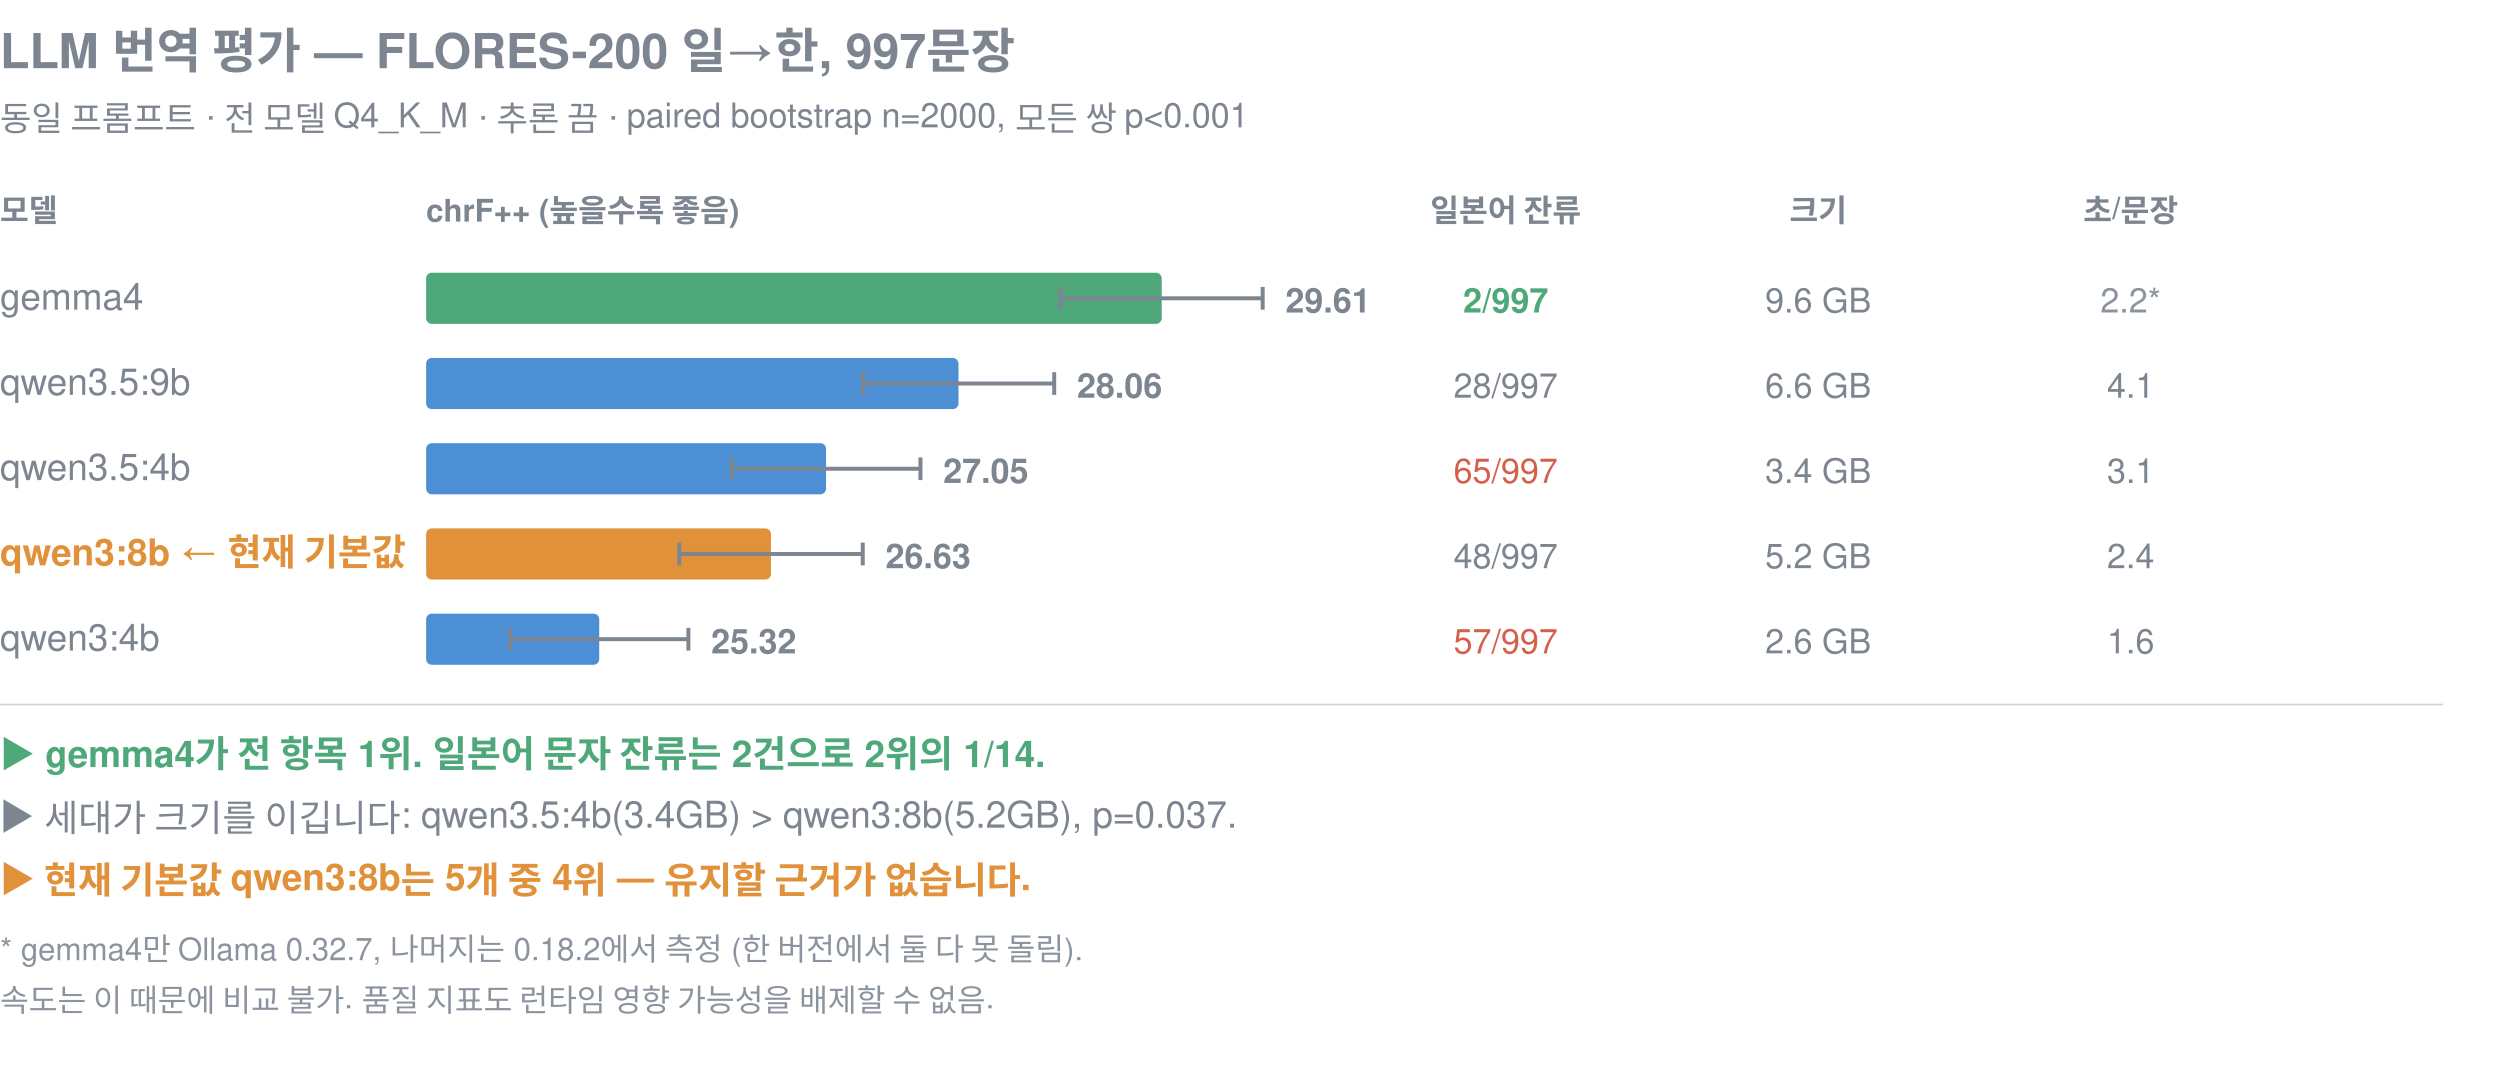
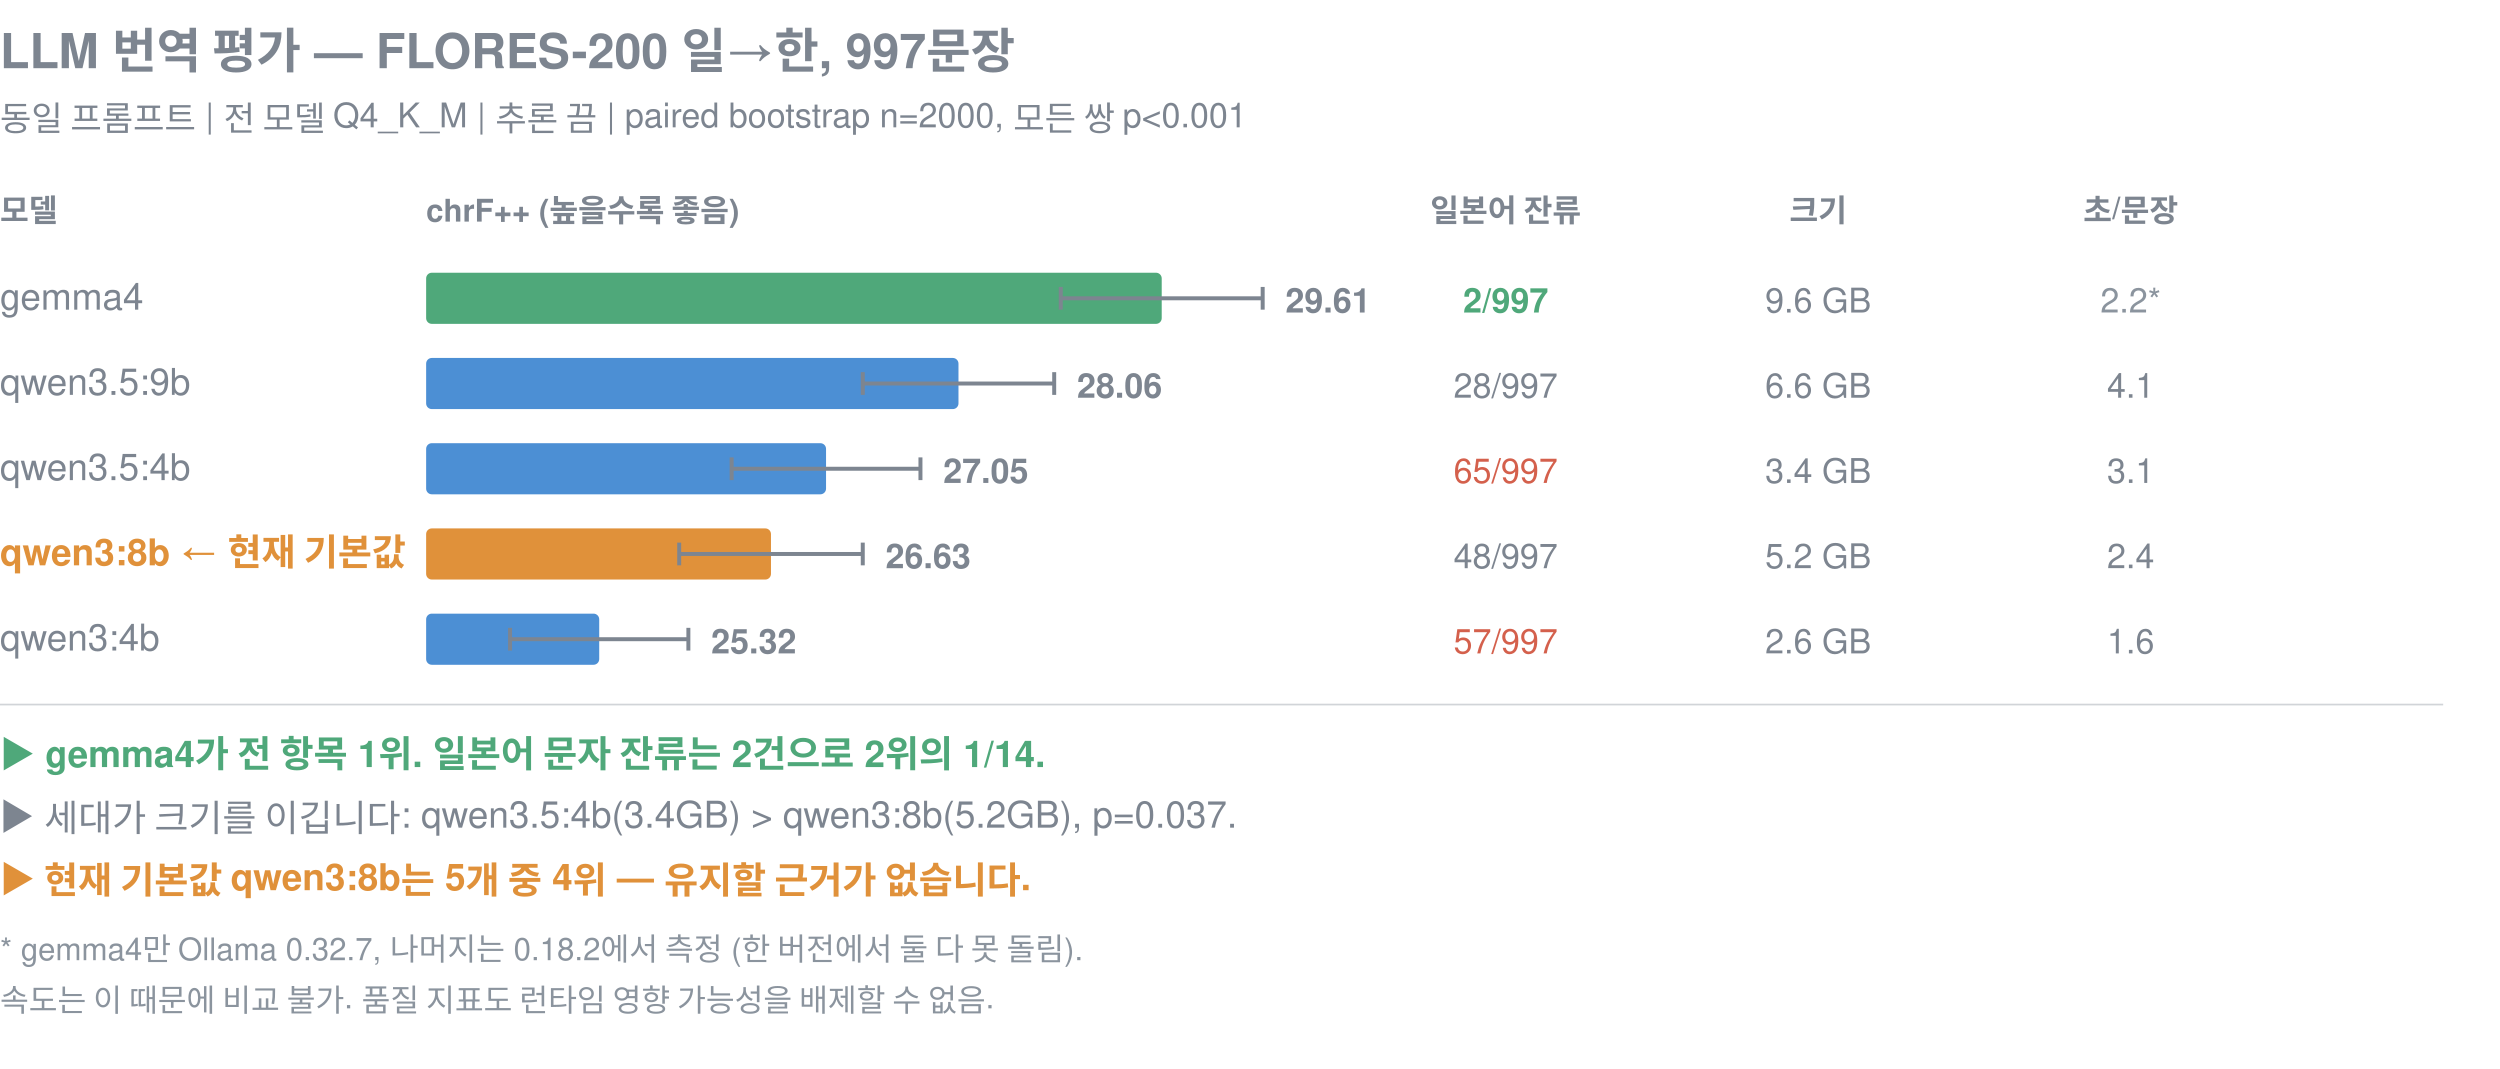
<svg xmlns="http://www.w3.org/2000/svg" width="880" height="376" viewBox="0 0 880 376" font-family="-apple-system,BlinkMacSystemFont,Segoe UI,Helvetica,Arial,sans-serif">
  <text x="0" y="24" font-size="17" fill="#7d8590" text-anchor="start" font-weight="600">LLM 번역 평가 — FLORES-200 일→한, 997문장</text>
-   <text x="0" y="46" font-size="12" fill="#7d8590" text-anchor="start" font-weight="normal">동일 프롬프트 · 전 모델 Q4_K_M · 추론 끔 · paired bootstrap n=2000, 모든 쌍 p&lt;0.001</text>
+   <text x="0" y="46" font-size="12" fill="#7d8590" text-anchor="start" font-weight="normal">동일 프롬프트 | 전 모델 Q4_K_M | 추론 끔 | paired bootstrap n=2000, 모든 쌍 p&lt;0.001</text>
  <text x="0" y="78" font-size="11" fill="#7d8590" text-anchor="start" font-weight="600">모델</text>
  <text x="150" y="78" font-size="11" fill="#7d8590" text-anchor="start" font-weight="600">chrF++ (높을수록 좋음)</text>
  <text x="530" y="78" font-size="11" fill="#7d8590" text-anchor="middle" font-weight="600">일본어 잔류</text>
  <text x="640" y="78" font-size="11" fill="#7d8590" text-anchor="middle" font-weight="600">크기</text>
  <text x="750" y="78" font-size="11" fill="#7d8590" text-anchor="middle" font-weight="600">초/문장</text>
  <text x="0" y="109" font-size="13" fill="#7d8590" text-anchor="start" font-weight="normal">gemma4</text>
  <rect x="150" y="96" width="258.923" height="18" fill="#4fa87a" rx="2" />
  <line x1="373.385" y1="105" x2="444.462" y2="105" stroke="#7d8590" stroke-width="1.4" />
  <line x1="373.385" y1="101" x2="373.385" y2="109" stroke="#7d8590" stroke-width="1.4" />
  <line x1="444.462" y1="101" x2="444.462" y2="109" stroke="#7d8590" stroke-width="1.4" />
  <text x="452.462" y="110" font-size="12" fill="#7d8590" text-anchor="start" font-weight="600">29.61</text>
  <text x="530" y="110" font-size="12" fill="#4fa87a" text-anchor="middle" font-weight="600">2/997</text>
  <text x="640" y="110" font-size="12" fill="#7d8590" text-anchor="middle" font-weight="normal">9.6 GB</text>
  <text x="750" y="110" font-size="12" fill="#8b949e" text-anchor="middle" font-weight="normal">2.2*</text>
  <text x="0" y="139" font-size="13" fill="#7d8590" text-anchor="start" font-weight="normal">qwen3.5:9b</text>
  <rect x="150" y="126" width="187.385" height="18" fill="#4c8fd4" rx="2" />
  <line x1="303.692" y1="135" x2="371.077" y2="135" stroke="#7d8590" stroke-width="1.4" />
  <line x1="303.692" y1="131" x2="303.692" y2="139" stroke="#7d8590" stroke-width="1.4" />
  <line x1="371.077" y1="131" x2="371.077" y2="139" stroke="#7d8590" stroke-width="1.4" />
  <text x="379.077" y="140" font-size="12" fill="#7d8590" text-anchor="start" font-weight="600">28.06</text>
  <text x="530" y="140" font-size="12" fill="#7d8590" text-anchor="middle" font-weight="normal">28/997</text>
  <text x="640" y="140" font-size="12" fill="#7d8590" text-anchor="middle" font-weight="normal">6.6 GB</text>
  <text x="750" y="140" font-size="12" fill="#7d8590" text-anchor="middle" font-weight="normal">4.1</text>
  <text x="0" y="169" font-size="13" fill="#7d8590" text-anchor="start" font-weight="normal">qwen3.5:4b</text>
  <rect x="150" y="156" width="140.769" height="18" fill="#4c8fd4" rx="2" />
  <line x1="257.538" y1="165" x2="324" y2="165" stroke="#7d8590" stroke-width="1.4" />
  <line x1="257.538" y1="161" x2="257.538" y2="169" stroke="#7d8590" stroke-width="1.4" />
  <line x1="324" y1="161" x2="324" y2="169" stroke="#7d8590" stroke-width="1.4" />
  <text x="332" y="170" font-size="12" fill="#7d8590" text-anchor="start" font-weight="600">27.05</text>
  <text x="530" y="170" font-size="12" fill="#d4604c" text-anchor="middle" font-weight="normal">65/997</text>
  <text x="640" y="170" font-size="12" fill="#7d8590" text-anchor="middle" font-weight="normal">3.4 GB</text>
  <text x="750" y="170" font-size="12" fill="#7d8590" text-anchor="middle" font-weight="normal">3.1</text>
  <text x="0" y="199" font-size="13" fill="#e0913a" text-anchor="start" font-weight="600">qwen3:8b  ← 현재 기본값</text>
  <rect x="150" y="186" width="121.385" height="18" fill="#e0913a" rx="2" />
  <line x1="239.077" y1="195" x2="303.692" y2="195" stroke="#7d8590" stroke-width="1.4" />
  <line x1="239.077" y1="191" x2="239.077" y2="199" stroke="#7d8590" stroke-width="1.4" />
  <line x1="303.692" y1="191" x2="303.692" y2="199" stroke="#7d8590" stroke-width="1.4" />
  <text x="311.692" y="200" font-size="12" fill="#7d8590" text-anchor="start" font-weight="600">26.63</text>
  <text x="530" y="200" font-size="12" fill="#7d8590" text-anchor="middle" font-weight="normal">48/997</text>
  <text x="640" y="200" font-size="12" fill="#7d8590" text-anchor="middle" font-weight="normal">5.2 GB</text>
  <text x="750" y="200" font-size="12" fill="#7d8590" text-anchor="middle" font-weight="normal">2.4</text>
  <text x="0" y="229" font-size="13" fill="#7d8590" text-anchor="start" font-weight="normal">qwen3:4b</text>
  <rect x="150" y="216" width="60.923" height="18" fill="#4c8fd4" rx="2" />
  <line x1="179.538" y1="225" x2="242.308" y2="225" stroke="#7d8590" stroke-width="1.4" />
  <line x1="179.538" y1="221" x2="179.538" y2="229" stroke="#7d8590" stroke-width="1.4" />
  <line x1="242.308" y1="221" x2="242.308" y2="229" stroke="#7d8590" stroke-width="1.4" />
  <text x="250.308" y="230" font-size="12" fill="#7d8590" text-anchor="start" font-weight="600">25.32</text>
  <text x="530" y="230" font-size="12" fill="#d4604c" text-anchor="middle" font-weight="normal">57/997</text>
  <text x="640" y="230" font-size="12" fill="#7d8590" text-anchor="middle" font-weight="normal">2.6 GB</text>
  <text x="750" y="230" font-size="12" fill="#7d8590" text-anchor="middle" font-weight="normal">1.6</text>
  <line x1="0" y1="248" x2="860" y2="248" stroke="#8b949e" stroke-width="0.6" opacity="0.4" />
  <text x="0" y="270" font-size="13" fill="#4fa87a" text-anchor="start" font-weight="600">▶ gemma4가 전 항목 1위. 일본어 문자 잔류는 2건으로 2위의 1/14.</text>
  <text x="0" y="292" font-size="13" fill="#7d8590" text-anchor="start" font-weight="normal">▶ 세대가 크기를 이깁니다: qwen3.5:4b(3.4GB) &gt; qwen3:8b(5.2GB), p=0.037.</text>
  <text x="0" y="314" font-size="13" fill="#e0913a" text-anchor="start" font-weight="600">▶ 현재 기본값 qwen3:8b는 5개 중 4위 — 유지할 근거가 없습니다.</text>
  <text x="0" y="338" font-size="11" fill="#8b949e" text-anchor="start" font-weight="normal">* gemma4만 Ollama 0.32.7, 나머지는 0.18.2에서 측정 (한 버전에서 둘 다 못 돌림).</text>
  <text x="0" y="356" font-size="11" fill="#8b949e" text-anchor="start" font-weight="normal">  속도는 이 때문에 비교 불가. 품질 지표도 런타임 영향 가능성을 배제할 수 없음.</text>
</svg>
